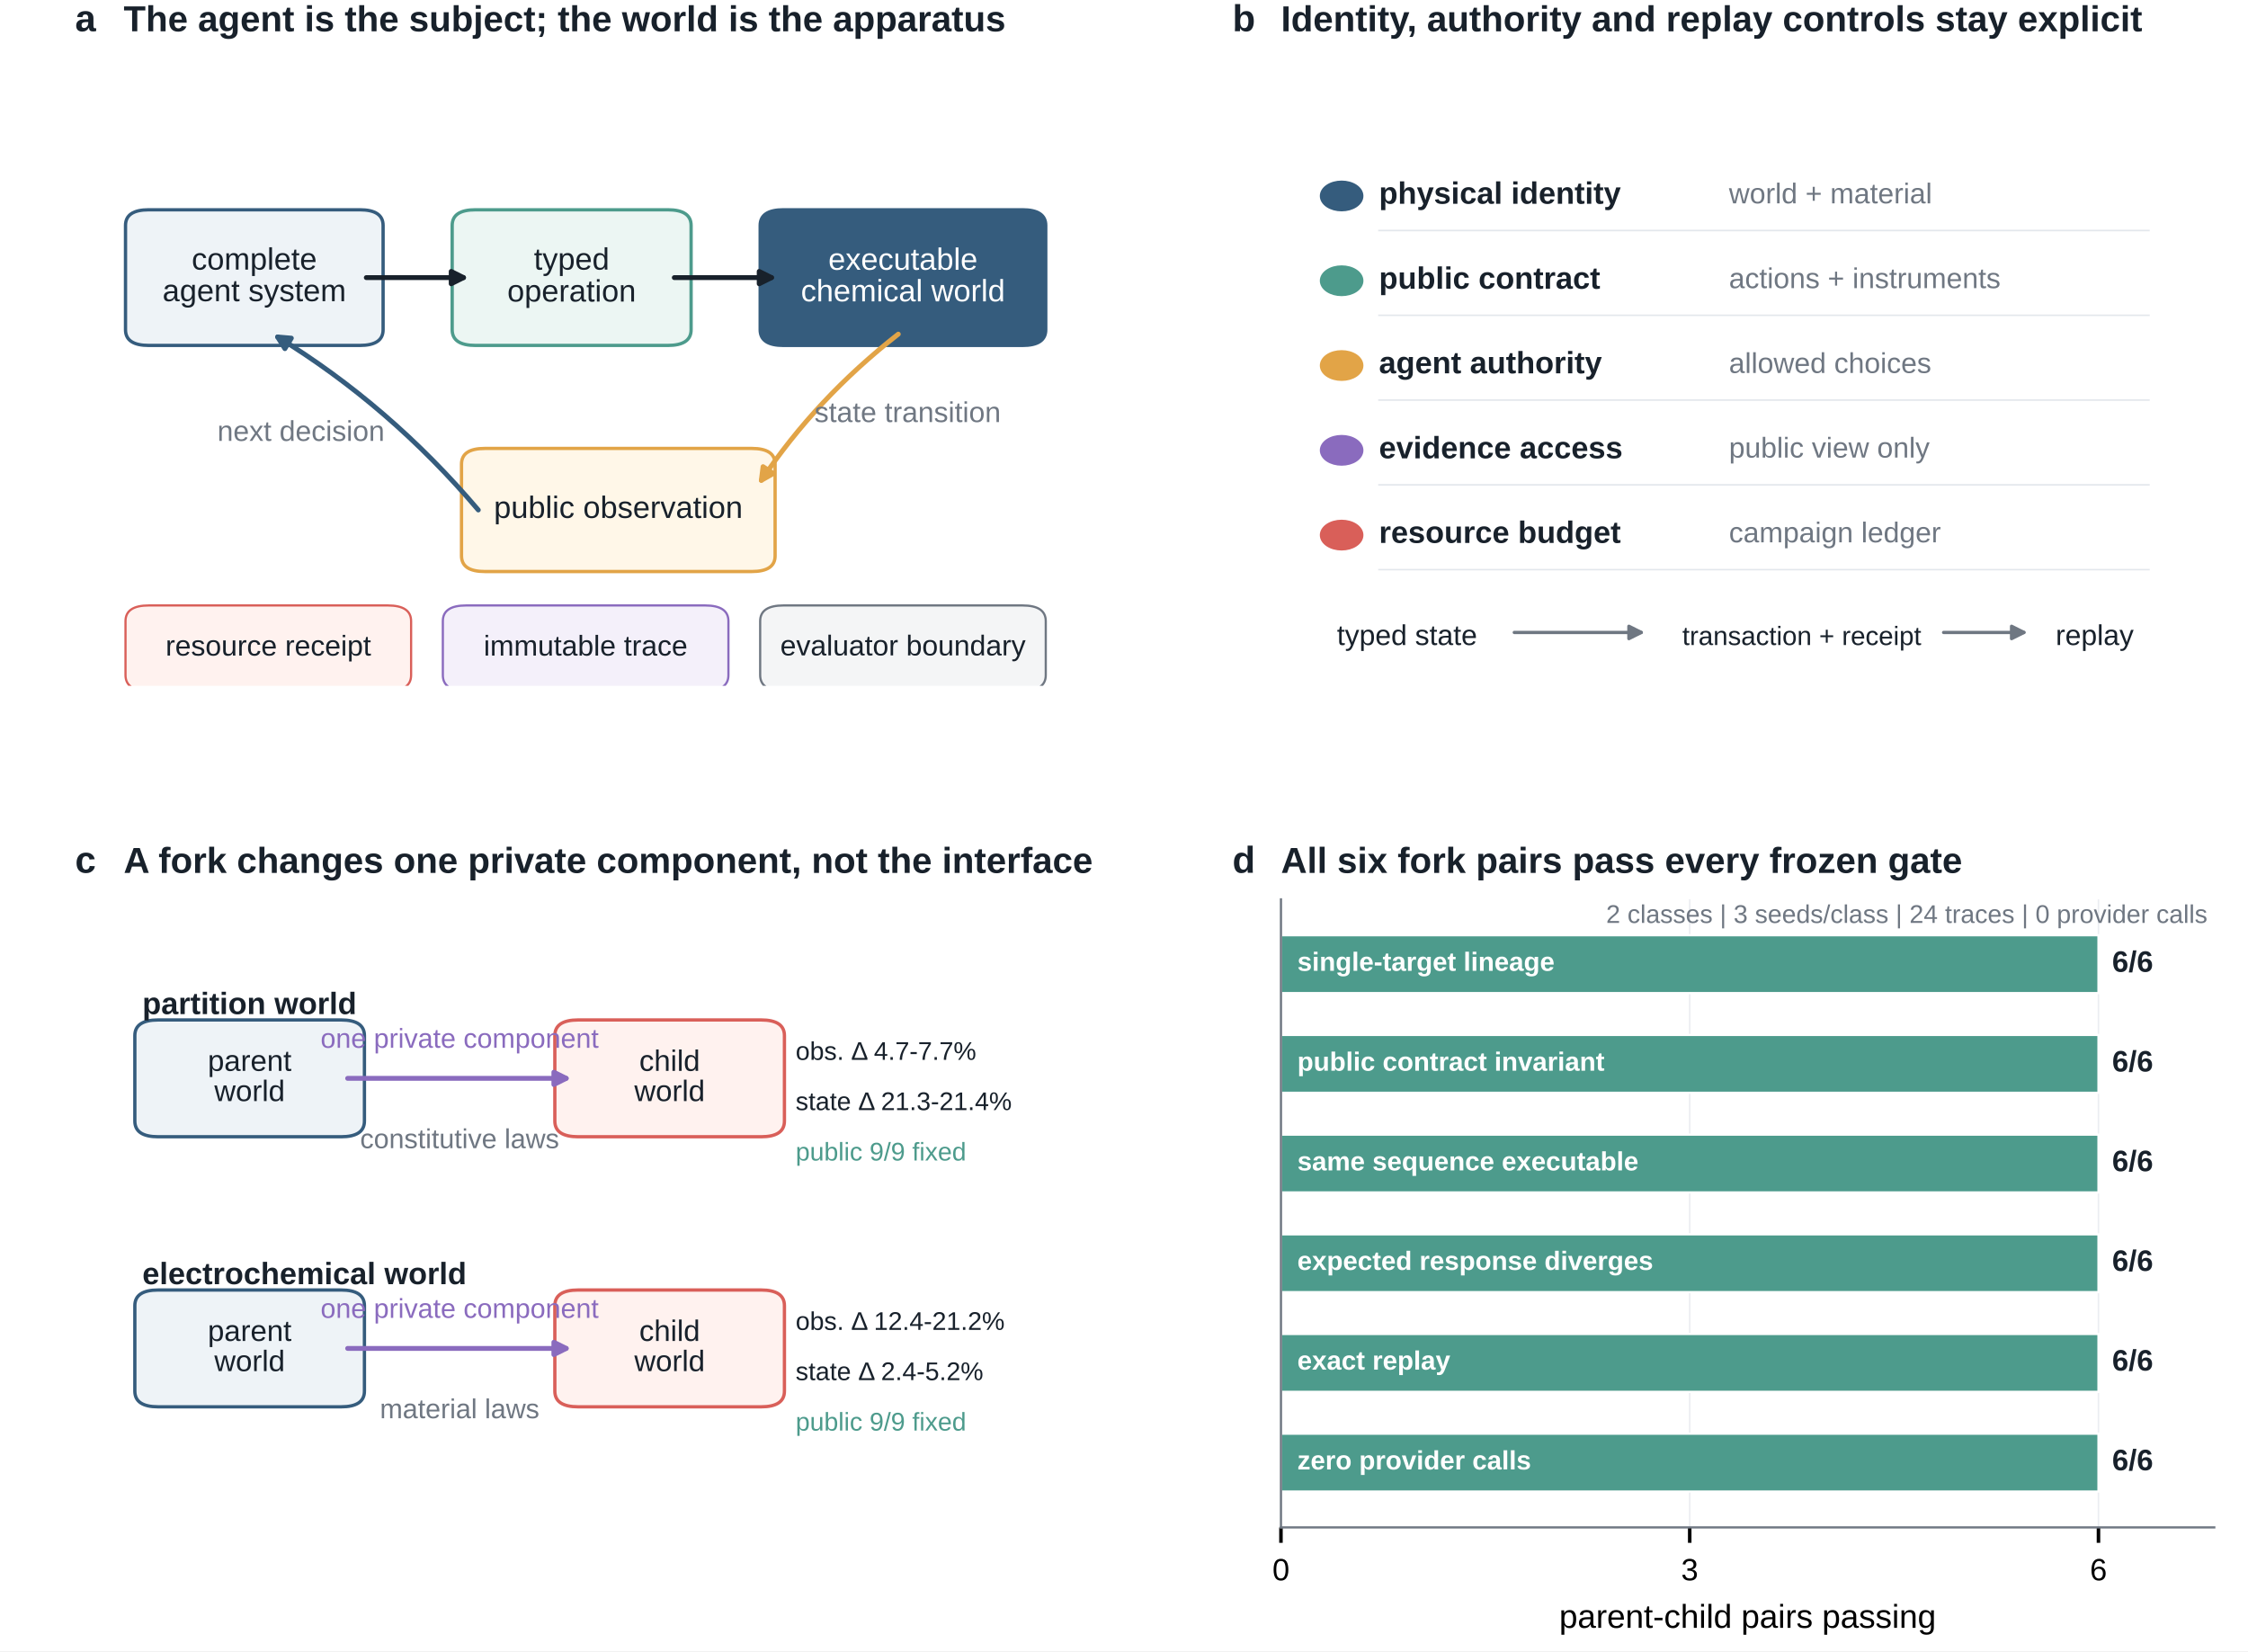
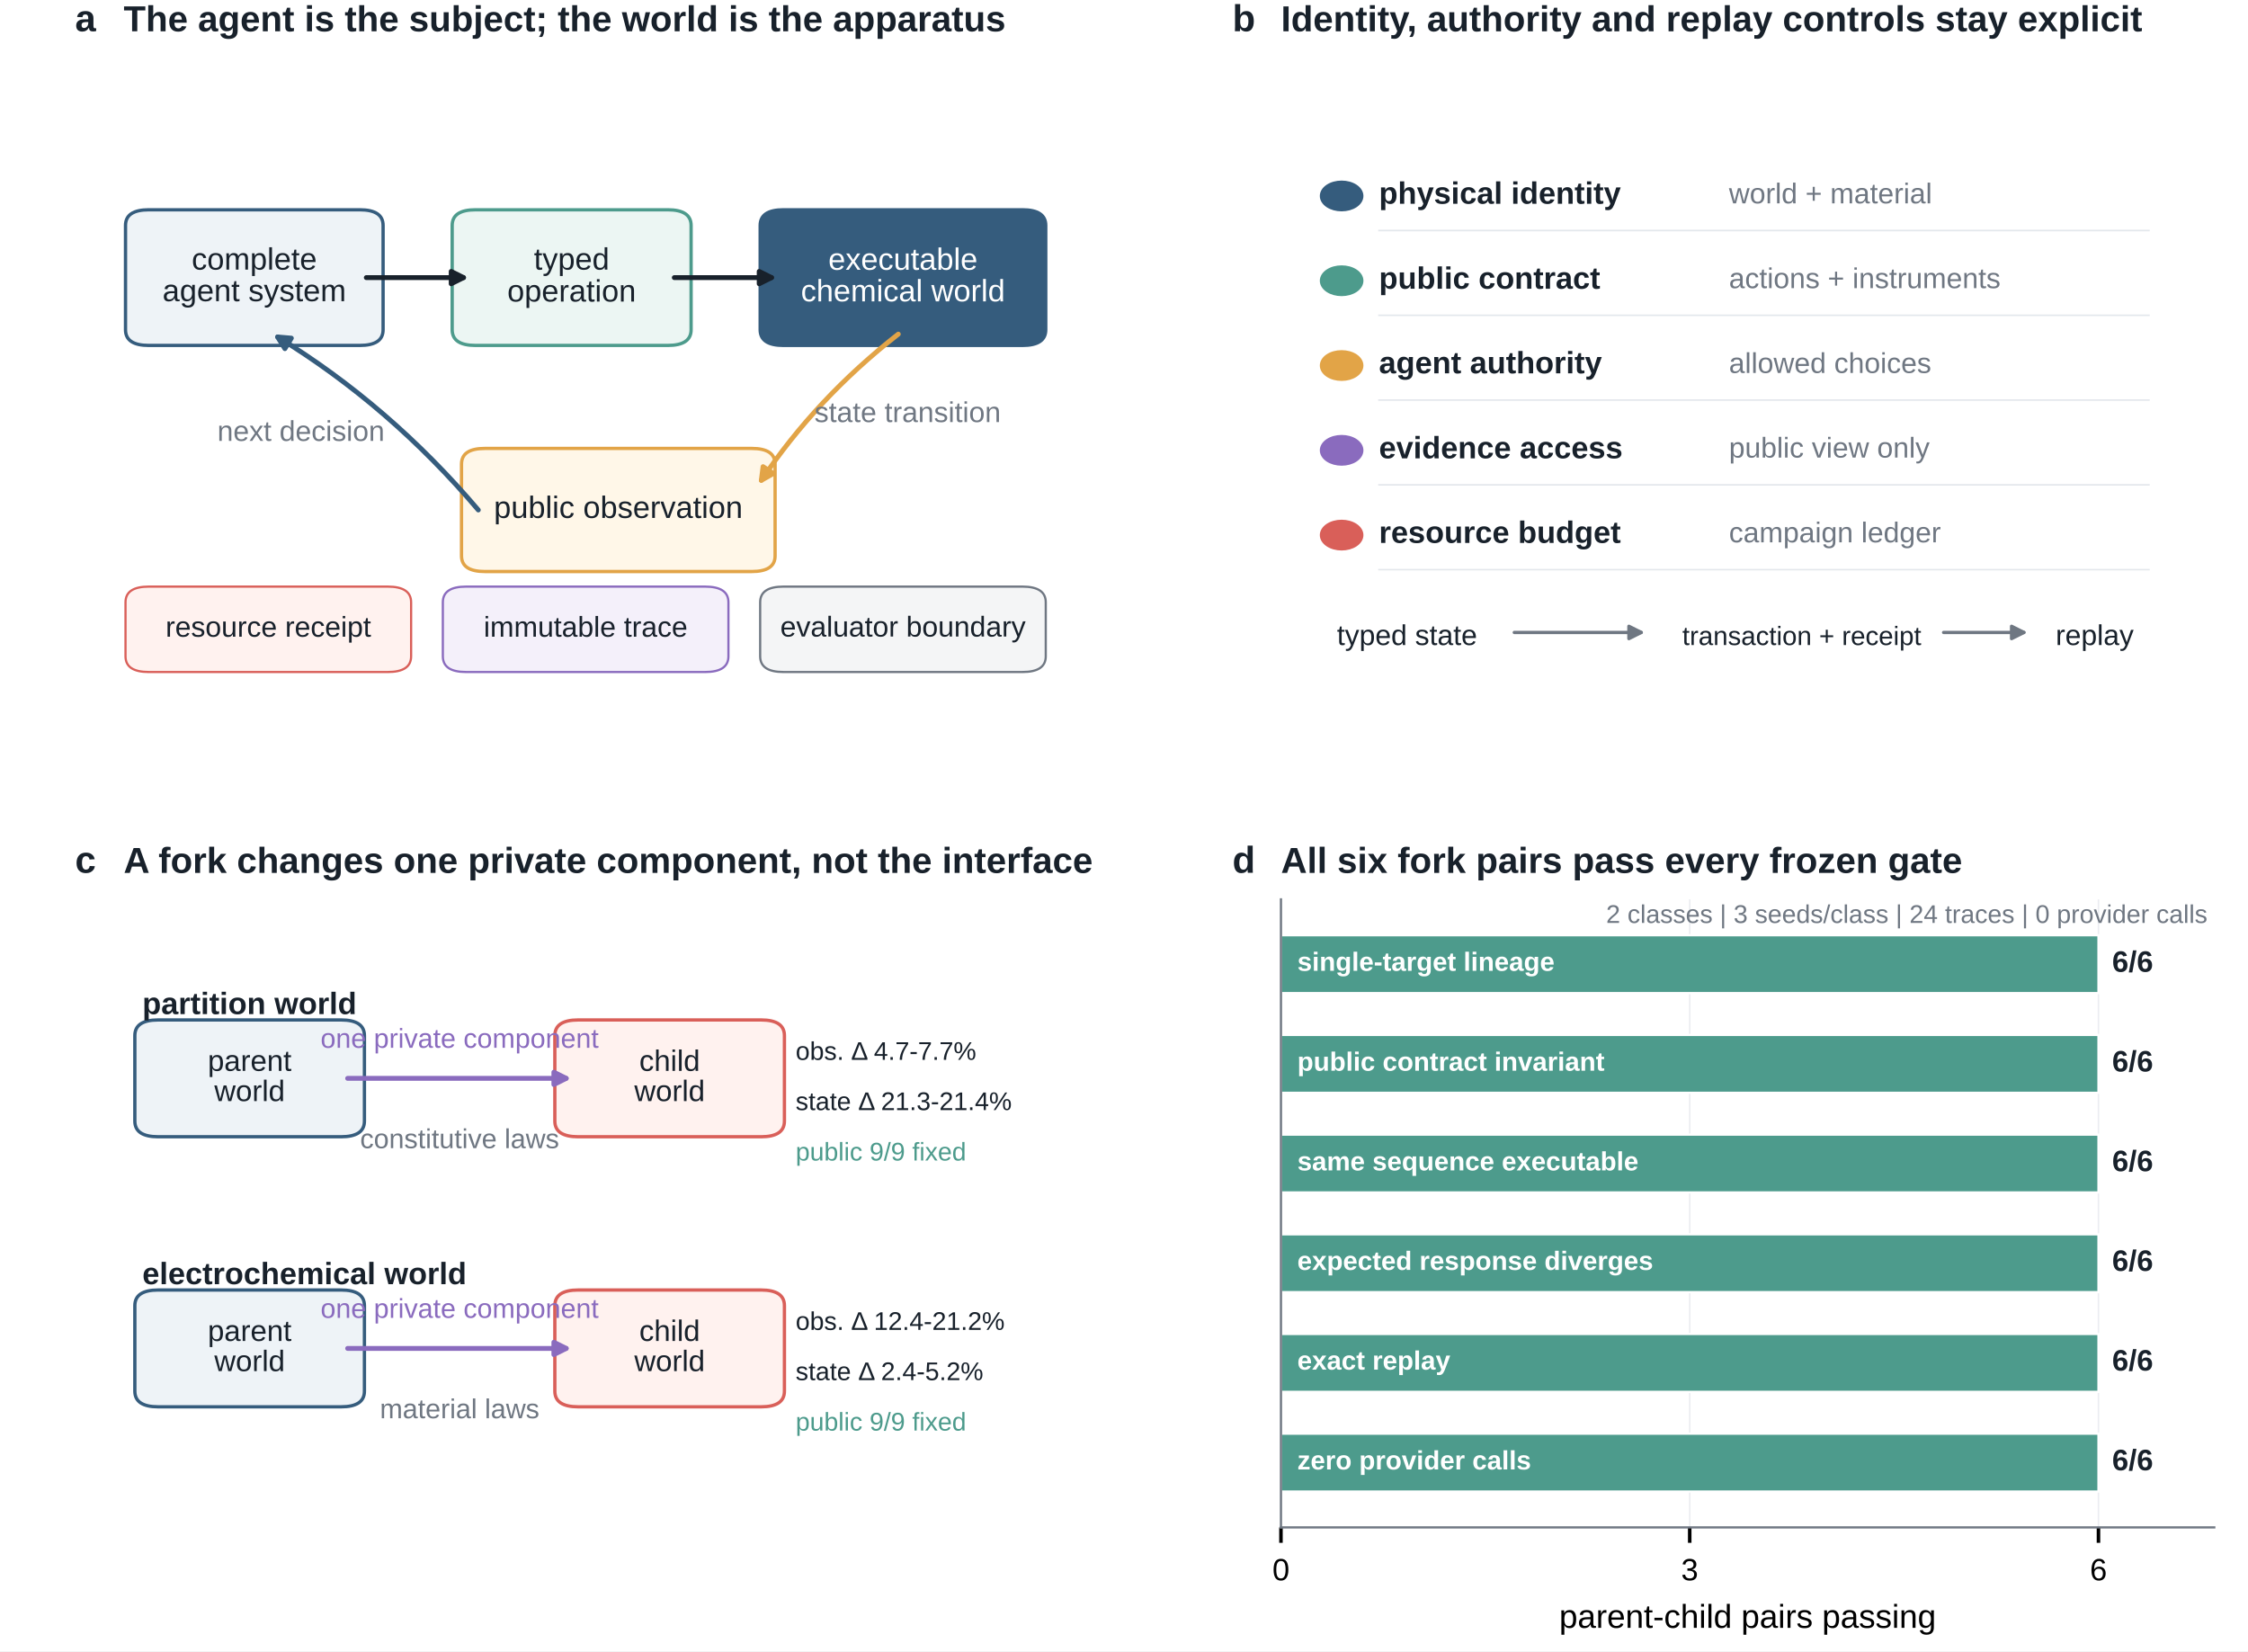
<svg xmlns="http://www.w3.org/2000/svg" xmlns:xlink="http://www.w3.org/1999/xlink" width="509.76pt" height="374.4pt" viewBox="0 0 509.76 374.4" version="1.1">
  <defs>
    <style type="text/css">*{stroke-linejoin: round; stroke-linecap: butt}</style>
  </defs>
  <g id="figure_1">
    <g id="patch_1">
      <path d="M 0 374.4 L 509.76 374.4 L 509.76 0 L 0 0 z " style="fill: #ffffff" />
    </g>
    <g id="axes_1">
      <g id="patch_2">
        <path d="M 33.751 78.323 L 81.582 78.323 Q 86.873 78.323 86.873 74.763 L 86.873 51.125 Q 86.873 47.565 81.582 47.565 L 33.751 47.565 Q 28.46 47.565 28.46 51.125 L 28.46 74.763 Q 28.46 78.323 33.751 78.323 z " clip-path="url(#p25cdcdec06)" style="fill: #eef3f7; stroke: #355c7d; stroke-width: 0.75; stroke-linejoin: miter" />
      </g>
      <g id="patch_3">
        <path d="M 107.826 78.323 L 151.424 78.323 Q 156.715 78.323 156.715 74.763 L 156.715 51.125 Q 156.715 47.565 151.424 47.565 L 107.826 47.565 Q 102.535 47.565 102.535 51.125 L 102.535 74.763 Q 102.535 78.323 107.826 78.323 z " clip-path="url(#p25cdcdec06)" style="fill: #ecf6f3; stroke: #4d9b8c; stroke-width: 0.75; stroke-linejoin: miter" />
      </g>
      <g id="patch_4">
        <path d="M 177.667 78.323 L 231.847 78.323 Q 237.139 78.323 237.139 74.763 L 237.139 51.125 Q 237.139 47.565 231.847 47.565 L 177.667 47.565 Q 172.376 47.565 172.376 51.125 L 172.376 74.763 Q 172.376 78.323 177.667 78.323 z " clip-path="url(#p25cdcdec06)" style="fill: #355c7d; stroke: #355c7d; stroke-width: 0.75; stroke-linejoin: miter" />
      </g>
      <g id="patch_5">
        <path d="M 109.942 129.587 L 170.471 129.587 Q 175.763 129.587 175.763 126.027 L 175.763 105.237 Q 175.763 101.677 170.471 101.677 L 109.942 101.677 Q 104.651 101.677 104.651 105.237 L 104.651 126.027 Q 104.651 129.587 109.942 129.587 z " clip-path="url(#p25cdcdec06)" style="fill: #fff7e8; stroke: #e2a447; stroke-width: 0.75; stroke-linejoin: miter" />
      </g>
      <g id="patch_6">
-         <path d="M 33.751 156.643 L 87.931 156.643 Q 93.222 156.643 93.222 153.083 L 93.222 140.837 Q 93.222 137.277 87.931 137.277 L 33.751 137.277 Q 28.46 137.277 28.46 140.837 L 28.46 153.083 Q 28.46 156.643 33.751 156.643 z " clip-path="url(#p25cdcdec06)" style="fill: #fff2ef; stroke: #d95f59; stroke-width: 0.5; stroke-linejoin: miter" />
+         <path d="M 33.751 152.371 L 87.931 152.371 Q 93.222 152.371 93.222 148.811 L 93.222 136.565 Q 93.222 133.005 87.931 133.005 L 33.751 133.005 Q 28.46 133.005 28.46 136.565 L 28.46 148.811 Q 28.46 152.371 33.751 152.371 z " clip-path="url(#p25cdcdec06)" style="fill: #fff2ef; stroke: #d95f59; stroke-width: 0.5; stroke-linejoin: miter" />
      </g>
      <g id="patch_7">
-         <path d="M 105.709 156.643 L 159.889 156.643 Q 165.18 156.643 165.18 153.083 L 165.18 140.837 Q 165.18 137.277 159.889 137.277 L 105.709 137.277 Q 100.418 137.277 100.418 140.837 L 100.418 153.083 Q 100.418 156.643 105.709 156.643 z " clip-path="url(#p25cdcdec06)" style="fill: #f4f0fa; stroke: #8a6bbe; stroke-width: 0.5; stroke-linejoin: miter" />
+         <path d="M 105.709 152.371 L 159.889 152.371 Q 165.18 152.371 165.18 148.811 L 165.18 136.565 Q 165.18 133.005 159.889 133.005 L 105.709 133.005 Q 100.418 133.005 100.418 136.565 L 100.418 148.811 Q 100.418 152.371 105.709 152.371 z " clip-path="url(#p25cdcdec06)" style="fill: #f4f0fa; stroke: #8a6bbe; stroke-width: 0.5; stroke-linejoin: miter" />
      </g>
      <g id="patch_8">
-         <path d="M 177.667 156.643 L 231.847 156.643 Q 237.139 156.643 237.139 153.083 L 237.139 140.837 Q 237.139 137.277 231.847 137.277 L 177.667 137.277 Q 172.376 137.277 172.376 140.837 L 172.376 153.083 Q 172.376 156.643 177.667 156.643 z " clip-path="url(#p25cdcdec06)" style="fill: #f4f5f6; stroke: #6f7782; stroke-width: 0.5; stroke-linejoin: miter" />
+         <path d="M 177.667 152.371 L 231.847 152.371 Q 237.139 152.371 237.139 148.811 L 237.139 136.565 Q 237.139 133.005 231.847 133.005 L 177.667 133.005 Q 172.376 133.005 172.376 136.565 L 172.376 148.811 Q 172.376 152.371 177.667 152.371 z " clip-path="url(#p25cdcdec06)" style="fill: #f4f5f6; stroke: #6f7782; stroke-width: 0.5; stroke-linejoin: miter" />
      </g>
      <g id="text_1">
        <text style="font-weight: 700; font-size: 8.5px; font-family: 'Arial', 'Liberation Sans', 'DejaVu Sans', sans-serif; text-anchor: start; fill: #18212b" x="17.031" y="7.084" transform="rotate(-0 17.03145 7.084141)">a</text>
      </g>
      <g id="text_2">
        <text style="font-size: 7px; font-family: 'Arial', 'Liberation Sans', 'DejaVu Sans', sans-serif; fill: #18212b" transform="translate(43.4659 61.13595)">complete</text>
        <text style="font-size: 7px; font-family: 'Arial', 'Liberation Sans', 'DejaVu Sans', sans-serif; fill: #18212b" transform="translate(36.85254 68.28924)">agent system</text>
      </g>
      <g id="text_3">
        <text style="font-size: 7px; font-family: 'Arial', 'Liberation Sans', 'DejaVu Sans', sans-serif; fill: #18212b" transform="translate(121.0634 61.13595)">typed</text>
        <text style="font-size: 7px; font-family: 'Arial', 'Liberation Sans', 'DejaVu Sans', sans-serif; fill: #18212b" transform="translate(115.0313 68.37127)">operation</text>
      </g>
      <g id="text_4">
        <text style="font-size: 7px; font-family: 'Arial', 'Liberation Sans', 'DejaVu Sans', sans-serif; fill: #ffffff" transform="translate(187.8294 61.17697)">executable</text>
        <text style="font-size: 7px; font-family: 'Arial', 'Liberation Sans', 'DejaVu Sans', sans-serif; fill: #ffffff" transform="translate(181.612 68.33025)">chemical world</text>
      </g>
      <g id="patch_9">
        <path d="M 83.064 62.944 Q 94.704 62.944 105.114 62.944 " style="fill: none; stroke: #18212b; stroke-width: 1.1; stroke-linecap: round" />
        <path d="M 102.314 61.544 L 105.114 62.944 L 102.314 64.344 z " style="fill: #18212b; stroke: #18212b; stroke-width: 1.1; stroke-linecap: round" />
      </g>
      <g id="patch_10">
        <path d="M 152.905 62.944 Q 164.546 62.944 174.956 62.944 " style="fill: none; stroke: #18212b; stroke-width: 1.1; stroke-linecap: round" />
        <path d="M 172.156 61.544 L 174.956 62.944 L 172.156 64.344 z " style="fill: #18212b; stroke: #18212b; stroke-width: 1.1; stroke-linecap: round" />
      </g>
      <g id="text_5">
        <text style="font-size: 7px; font-family: 'Arial', 'Liberation Sans', 'DejaVu Sans', sans-serif; text-anchor: middle; fill: #18212b" x="140.207" y="117.442" transform="rotate(-0 140.2068 117.4416)">public observation</text>
      </g>
      <g id="patch_11">
        <path d="M 203.699 75.76 Q 185.092 90.308 172.637 108.914 " style="fill: none; stroke: #e2a447; stroke-width: 1.1; stroke-linecap: round" />
        <path d="M 175.358 107.366 L 172.637 108.914 L 173.031 105.808 z " style="fill: #e2a447; stroke: #e2a447; stroke-width: 1.1; stroke-linecap: round" />
      </g>
      <g id="patch_12">
        <path d="M 108.461 115.632 Q 88.37 91.971 62.948 76.402 " style="fill: none; stroke: #355c7d; stroke-width: 1.1; stroke-linecap: round" />
        <path d="M 64.605 79.059 L 62.948 76.402 L 66.067 76.671 z " style="fill: #355c7d; stroke: #355c7d; stroke-width: 1.1; stroke-linecap: round" />
      </g>
      <g id="text_6">
        <text style="font-size: 6.5px; font-family: 'Arial', 'Liberation Sans', 'DejaVu Sans', sans-serif; text-anchor: middle; fill: #6f7782" x="205.816" y="95.696" transform="rotate(-0 205.8156 95.696)">state transition</text>
      </g>
      <g id="text_7">
        <text style="font-size: 6.5px; font-family: 'Arial', 'Liberation Sans', 'DejaVu Sans', sans-serif; text-anchor: middle; fill: #6f7782" x="68.249" y="99.968" transform="rotate(-0 68.24867 99.968)">next decision</text>
      </g>
      <g id="text_8">
-         <text style="font-size: 6.5px; font-family: 'Arial', 'Liberation Sans', 'DejaVu Sans', sans-serif; text-anchor: middle; fill: #18212b" x="60.841" y="148.64" transform="rotate(-0 60.84122 148.6404)">resource receipt</text>
+         <text style="font-size: 6.5px; font-family: 'Arial', 'Liberation Sans', 'DejaVu Sans', sans-serif; text-anchor: middle; fill: #18212b" x="60.841" y="144.368" transform="rotate(-0 60.84122 144.3684)">resource receipt</text>
      </g>
      <g id="text_9">
-         <text style="font-size: 6.5px; font-family: 'Arial', 'Liberation Sans', 'DejaVu Sans', sans-serif; text-anchor: middle; fill: #18212b" x="132.799" y="148.64" transform="rotate(-0 132.7993 148.6404)">immutable trace</text>
+         <text style="font-size: 6.5px; font-family: 'Arial', 'Liberation Sans', 'DejaVu Sans', sans-serif; text-anchor: middle; fill: #18212b" x="132.799" y="144.368" transform="rotate(-0 132.7993 144.3684)">immutable trace</text>
      </g>
      <g id="text_10">
-         <text style="font-size: 6.5px; font-family: 'Arial', 'Liberation Sans', 'DejaVu Sans', sans-serif; text-anchor: middle; fill: #18212b" x="204.757" y="148.602" transform="rotate(-0 204.7574 148.6023)">evaluator boundary</text>
+         <text style="font-size: 6.5px; font-family: 'Arial', 'Liberation Sans', 'DejaVu Sans', sans-serif; text-anchor: middle; fill: #18212b" x="204.757" y="144.33" transform="rotate(-0 204.7574 144.3303)">evaluator boundary</text>
      </g>
      <g id="text_11">
        <text style="font-weight: 600; font-size: 8.2px; font-family: 'Arial', 'Liberation Sans', 'DejaVu Sans', sans-serif; text-anchor: start; fill: #18212b" x="28.037" y="7.104" transform="rotate(-0 28.0368 7.104)">The agent is the subject; the world is the apparatus</text>
      </g>
    </g>
    <g id="axes_2">
      <g id="patch_13">
        <path d="M 304.229 47.422 C 305.408 47.422 306.538 47.107 307.372 46.547 C 308.205 45.986 308.673 45.225 308.673 44.432 C 308.673 43.639 308.205 42.878 307.372 42.317 C 306.538 41.757 305.408 41.442 304.229 41.442 C 303.05 41.442 301.92 41.757 301.086 42.317 C 300.253 42.878 299.784 43.639 299.784 44.432 C 299.784 45.225 300.253 45.986 301.086 46.547 C 301.92 47.107 303.05 47.422 304.229 47.422 z " clip-path="url(#p6978764d7a)" style="fill: #355c7d; stroke: #355c7d; stroke-linejoin: miter" />
      </g>
      <g id="patch_14">
        <path d="M 304.229 66.646 C 305.408 66.646 306.538 66.331 307.372 65.771 C 308.205 65.21 308.673 64.449 308.673 63.656 C 308.673 62.863 308.205 62.102 307.372 61.541 C 306.538 60.981 305.408 60.666 304.229 60.666 C 303.05 60.666 301.92 60.981 301.086 61.541 C 300.253 62.102 299.784 62.863 299.784 63.656 C 299.784 64.449 300.253 65.21 301.086 65.771 C 301.92 66.331 303.05 66.646 304.229 66.646 z " clip-path="url(#p6978764d7a)" style="fill: #4d9b8c; stroke: #4d9b8c; stroke-linejoin: miter" />
      </g>
      <g id="patch_15">
        <path d="M 304.229 85.87 C 305.408 85.87 306.538 85.555 307.372 84.995 C 308.205 84.434 308.673 83.673 308.673 82.88 C 308.673 82.087 308.205 81.326 307.372 80.765 C 306.538 80.205 305.408 79.89 304.229 79.89 C 303.05 79.89 301.92 80.205 301.086 80.765 C 300.253 81.326 299.784 82.087 299.784 82.88 C 299.784 83.673 300.253 84.434 301.086 84.995 C 301.92 85.555 303.05 85.87 304.229 85.87 z " clip-path="url(#p6978764d7a)" style="fill: #e2a447; stroke: #e2a447; stroke-linejoin: miter" />
      </g>
      <g id="patch_16">
        <path d="M 304.229 105.094 C 305.408 105.094 306.538 104.779 307.372 104.219 C 308.205 103.658 308.673 102.897 308.673 102.104 C 308.673 101.311 308.205 100.55 307.372 99.989 C 306.538 99.429 305.408 99.114 304.229 99.114 C 303.05 99.114 301.92 99.429 301.086 99.989 C 300.253 100.55 299.784 101.311 299.784 102.104 C 299.784 102.897 300.253 103.658 301.086 104.219 C 301.92 104.779 303.05 105.094 304.229 105.094 z " clip-path="url(#p6978764d7a)" style="fill: #8a6bbe; stroke: #8a6bbe; stroke-linejoin: miter" />
      </g>
      <g id="patch_17">
        <path d="M 304.229 124.318 C 305.408 124.318 306.538 124.003 307.372 123.443 C 308.205 122.882 308.673 122.121 308.673 121.328 C 308.673 120.535 308.205 119.774 307.372 119.213 C 306.538 118.653 305.408 118.338 304.229 118.338 C 303.05 118.338 301.92 118.653 301.086 119.213 C 300.253 119.774 299.784 120.535 299.784 121.328 C 299.784 122.121 300.253 122.882 301.086 123.443 C 301.92 124.003 303.05 124.318 304.229 124.318 z " clip-path="url(#p6978764d7a)" style="fill: #d95f59; stroke: #d95f59; stroke-linejoin: miter" />
      </g>
      <g id="line2d_1">
        <path d="M 312.695 52.264 L 487.299 52.264 " clip-path="url(#p6978764d7a)" style="fill: none; stroke: #e3e7ec; stroke-width: 0.35; stroke-linecap: square" />
      </g>
      <g id="line2d_2">
        <path d="M 312.695 71.488 L 487.299 71.488 " clip-path="url(#p6978764d7a)" style="fill: none; stroke: #e3e7ec; stroke-width: 0.35; stroke-linecap: square" />
      </g>
      <g id="line2d_3">
        <path d="M 312.695 90.712 L 487.299 90.712 " clip-path="url(#p6978764d7a)" style="fill: none; stroke: #e3e7ec; stroke-width: 0.35; stroke-linecap: square" />
      </g>
      <g id="line2d_4">
        <path d="M 312.695 109.936 L 487.299 109.936 " clip-path="url(#p6978764d7a)" style="fill: none; stroke: #e3e7ec; stroke-width: 0.35; stroke-linecap: square" />
      </g>
      <g id="line2d_5">
        <path d="M 312.695 129.16 L 487.299 129.16 " clip-path="url(#p6978764d7a)" style="fill: none; stroke: #e3e7ec; stroke-width: 0.35; stroke-linecap: square" />
      </g>
      <g id="text_12">
        <text style="font-weight: 700; font-size: 8.5px; font-family: 'Arial', 'Liberation Sans', 'DejaVu Sans', sans-serif; text-anchor: start; fill: #18212b" x="279.467" y="7.084" transform="rotate(-0 279.4668 7.084141)">b</text>
      </g>
      <g id="text_13">
        <text style="font-weight: 600; font-size: 7px; font-family: 'Arial', 'Liberation Sans', 'DejaVu Sans', sans-serif; text-anchor: start; fill: #18212b" x="312.695" y="46.201" transform="rotate(-0 312.6945 46.20059)">physical identity</text>
      </g>
      <g id="text_14">
        <text style="font-size: 6.5px; font-family: 'Arial', 'Liberation Sans', 'DejaVu Sans', sans-serif; text-anchor: start; fill: #6f7782" x="392.06" y="46.112" transform="rotate(-0 392.0601 46.11235)">world + material</text>
      </g>
      <g id="text_15">
        <text style="font-weight: 600; font-size: 7px; font-family: 'Arial', 'Liberation Sans', 'DejaVu Sans', sans-serif; text-anchor: start; fill: #18212b" x="312.695" y="65.471" transform="rotate(-0 312.6945 65.47053)">public contract</text>
      </g>
      <g id="text_16">
        <text style="font-size: 6.5px; font-family: 'Arial', 'Liberation Sans', 'DejaVu Sans', sans-serif; text-anchor: start; fill: #6f7782" x="392.06" y="65.336" transform="rotate(-0 392.0601 65.33635)">actions + instruments</text>
      </g>
      <g id="text_17">
        <text style="font-weight: 600; font-size: 7px; font-family: 'Arial', 'Liberation Sans', 'DejaVu Sans', sans-serif; text-anchor: start; fill: #18212b" x="312.695" y="84.649" transform="rotate(-0 312.6945 84.64859)">agent authority</text>
      </g>
      <g id="text_18">
        <text style="font-size: 6.5px; font-family: 'Arial', 'Liberation Sans', 'DejaVu Sans', sans-serif; text-anchor: start; fill: #6f7782" x="392.06" y="84.56" transform="rotate(-0 392.0601 84.56035)">allowed choices</text>
      </g>
      <g id="text_19">
        <text style="font-weight: 600; font-size: 7px; font-family: 'Arial', 'Liberation Sans', 'DejaVu Sans', sans-serif; text-anchor: start; fill: #18212b" x="312.695" y="103.919" transform="rotate(-0 312.6945 103.9185)">evidence access</text>
      </g>
      <g id="text_20">
        <text style="font-size: 6.5px; font-family: 'Arial', 'Liberation Sans', 'DejaVu Sans', sans-serif; text-anchor: start; fill: #6f7782" x="392.06" y="103.746" transform="rotate(-0 392.0601 103.7463)">public view only</text>
      </g>
      <g id="text_21">
        <text style="font-weight: 600; font-size: 7px; font-family: 'Arial', 'Liberation Sans', 'DejaVu Sans', sans-serif; text-anchor: start; fill: #18212b" x="312.695" y="123.097" transform="rotate(-0 312.6945 123.0966)">resource budget</text>
      </g>
      <g id="text_22">
        <text style="font-size: 6.5px; font-family: 'Arial', 'Liberation Sans', 'DejaVu Sans', sans-serif; text-anchor: start; fill: #6f7782" x="392.06" y="122.97" transform="rotate(-0 392.0601 122.9703)">campaign ledger</text>
      </g>
      <g id="text_23">
        <text style="font-size: 6.5px; font-family: 'Arial', 'Liberation Sans', 'DejaVu Sans', sans-serif; text-anchor: start; fill: #18212b" x="303.171" y="146.248" transform="rotate(-0 303.1707 146.248)">typed state</text>
      </g>
      <g id="patch_18">
        <path d="M 343.383 143.4 Q 358.197 143.4 372.174 143.4 " style="fill: none; stroke: #6f7782; stroke-width: 0.75; stroke-linecap: round" />
        <path d="M 369.374 142 L 372.174 143.4 L 369.374 144.8 z " style="fill: #6f7782; stroke: #6f7782; stroke-width: 0.75; stroke-linecap: round" />
      </g>
      <g id="text_24">
        <text style="font-size: 6px; font-family: 'Arial', 'Liberation Sans', 'DejaVu Sans', sans-serif; text-anchor: start; fill: #18212b" x="381.478" y="146.248" transform="rotate(-0 381.478 146.248)">transaction + receipt</text>
      </g>
      <g id="patch_19">
        <path d="M 440.738 143.4 Q 450.261 143.4 458.947 143.4 " style="fill: none; stroke: #6f7782; stroke-width: 0.75; stroke-linecap: round" />
        <path d="M 456.147 142 L 458.947 143.4 L 456.147 144.8 z " style="fill: #6f7782; stroke: #6f7782; stroke-width: 0.75; stroke-linecap: round" />
      </g>
      <g id="text_25">
        <text style="font-size: 6.5px; font-family: 'Arial', 'Liberation Sans', 'DejaVu Sans', sans-serif; text-anchor: start; fill: #18212b" x="466.135" y="146.248" transform="rotate(-0 466.1346 146.248)">replay</text>
      </g>
      <g id="text_26">
        <text style="font-weight: 600; font-size: 8.2px; font-family: 'Arial', 'Liberation Sans', 'DejaVu Sans', sans-serif; text-anchor: start; fill: #18212b" x="290.472" y="7.104" transform="rotate(-0 290.4722 7.104)">Identity, authority and replay controls stay explicit</text>
      </g>
    </g>
    <g id="axes_3">
      <g id="patch_20">
        <path d="M 35.868 257.747 L 77.349 257.747 Q 82.64 257.747 82.64 254.187 L 82.64 234.821 Q 82.64 231.261 77.349 231.261 L 35.868 231.261 Q 30.576 231.261 30.576 234.821 L 30.576 254.187 Q 30.576 257.747 35.868 257.747 z " clip-path="url(#p61768158cf)" style="fill: #eef3f7; stroke: #355c7d; stroke-width: 0.75; stroke-linejoin: miter" />
      </g>
      <g id="patch_21">
        <path d="M 131.106 257.747 L 172.588 257.747 Q 177.879 257.747 177.879 254.187 L 177.879 234.821 Q 177.879 231.261 172.588 231.261 L 131.106 231.261 Q 125.815 231.261 125.815 234.821 L 125.815 254.187 Q 125.815 257.747 131.106 257.747 z " clip-path="url(#p61768158cf)" style="fill: #fff2ef; stroke: #d95f59; stroke-width: 0.75; stroke-linejoin: miter" />
      </g>
      <g id="patch_22">
        <path d="M 35.868 318.979 L 77.349 318.979 Q 82.64 318.979 82.64 315.419 L 82.64 296.053 Q 82.64 292.493 77.349 292.493 L 35.868 292.493 Q 30.576 292.493 30.576 296.053 L 30.576 315.419 Q 30.576 318.979 35.868 318.979 z " clip-path="url(#p61768158cf)" style="fill: #eef3f7; stroke: #355c7d; stroke-width: 0.75; stroke-linejoin: miter" />
      </g>
      <g id="patch_23">
        <path d="M 131.106 318.979 L 172.588 318.979 Q 177.879 318.979 177.879 315.419 L 177.879 296.053 Q 177.879 292.493 172.588 292.493 L 131.106 292.493 Q 125.815 292.493 125.815 296.053 L 125.815 315.419 Q 125.815 318.979 131.106 318.979 z " clip-path="url(#p61768158cf)" style="fill: #fff2ef; stroke: #d95f59; stroke-width: 0.75; stroke-linejoin: miter" />
      </g>
      <g id="text_27">
        <text style="font-weight: 700; font-size: 8.5px; font-family: 'Arial', 'Liberation Sans', 'DejaVu Sans', sans-serif; text-anchor: start; fill: #18212b" x="17.031" y="197.9" transform="rotate(-0 17.03145 197.9001)">c</text>
      </g>
      <g id="text_28">
        <text style="font-weight: 600; font-size: 7px; font-family: 'Arial', 'Liberation Sans', 'DejaVu Sans', sans-serif; text-anchor: start; fill: #18212b" x="32.27" y="229.943" transform="rotate(-0 32.26963 229.9425)">partition world</text>
      </g>
      <g id="text_29">
        <text style="font-size: 6.7px; font-family: 'Arial', 'Liberation Sans', 'DejaVu Sans', sans-serif; fill: #18212b" transform="translate(47.11062 242.8127)">parent</text>
        <text style="font-size: 6.7px; font-family: 'Arial', 'Liberation Sans', 'DejaVu Sans', sans-serif; fill: #18212b" transform="translate(48.60346 249.6594)">world</text>
      </g>
      <g id="text_30">
        <text style="font-size: 6.7px; font-family: 'Arial', 'Liberation Sans', 'DejaVu Sans', sans-serif; fill: #18212b" transform="translate(144.9576 242.8127)">child</text>
        <text style="font-size: 6.7px; font-family: 'Arial', 'Liberation Sans', 'DejaVu Sans', sans-serif; fill: #18212b" transform="translate(143.8421 249.6594)">world</text>
      </g>
      <g id="patch_24">
        <path d="M 78.831 244.504 Q 104.228 244.504 128.395 244.504 " style="fill: none; stroke: #8a6bbe; stroke-width: 1.1; stroke-linecap: round" />
        <path d="M 125.595 243.104 L 128.395 244.504 L 125.595 245.904 z " style="fill: #8a6bbe; stroke: #8a6bbe; stroke-width: 1.1; stroke-linecap: round" />
      </g>
      <g id="text_31">
        <text style="font-size: 6.2px; font-family: 'Arial', 'Liberation Sans', 'DejaVu Sans', sans-serif; text-anchor: middle; fill: #8a6bbe" x="104.228" y="237.576" transform="rotate(-0 104.2277 237.5757)">one private component</text>
      </g>
      <g id="text_32">
        <text style="font-size: 6.2px; font-family: 'Arial', 'Liberation Sans', 'DejaVu Sans', sans-serif; text-anchor: middle; fill: #6f7782" x="104.228" y="260.334" transform="rotate(-0 104.2277 260.3338)">constitutive laws</text>
      </g>
      <g id="text_33">
        <g clip-path="url(#p61768158cf)">
          <text style="font-size: 5.8px; font-family: 'Arial', 'Liberation Sans', 'DejaVu Sans', sans-serif; text-anchor: start; fill: #18212b" x="180.419" y="240.307" transform="rotate(-0 180.4186 240.3074)">obs. Δ  4.7-7.7%</text>
        </g>
      </g>
      <g id="text_34">
        <g clip-path="url(#p61768158cf)">
          <text style="font-size: 5.8px; font-family: 'Arial', 'Liberation Sans', 'DejaVu Sans', sans-serif; text-anchor: start; fill: #18212b" x="180.419" y="251.699" transform="rotate(-0 180.4186 251.6994)">state Δ  21.3-21.4%</text>
        </g>
      </g>
      <g id="text_35">
        <g clip-path="url(#p61768158cf)">
          <text style="font-size: 5.8px; font-family: 'Arial', 'Liberation Sans', 'DejaVu Sans', sans-serif; text-anchor: start; fill: #4d9b8c" x="180.419" y="263.127" transform="rotate(-0 180.4186 263.1267)">public  9/9 fixed</text>
        </g>
      </g>
      <g id="text_36">
        <text style="font-weight: 600; font-size: 7px; font-family: 'Arial', 'Liberation Sans', 'DejaVu Sans', sans-serif; text-anchor: start; fill: #18212b" x="32.27" y="291.175" transform="rotate(-0 32.26963 291.1745)">electrochemical world</text>
      </g>
      <g id="text_37">
        <text style="font-size: 6.7px; font-family: 'Arial', 'Liberation Sans', 'DejaVu Sans', sans-serif; fill: #18212b" transform="translate(47.11062 304.0447)">parent</text>
        <text style="font-size: 6.7px; font-family: 'Arial', 'Liberation Sans', 'DejaVu Sans', sans-serif; fill: #18212b" transform="translate(48.60346 310.8914)">world</text>
      </g>
      <g id="text_38">
        <text style="font-size: 6.7px; font-family: 'Arial', 'Liberation Sans', 'DejaVu Sans', sans-serif; fill: #18212b" transform="translate(144.9576 304.0447)">child</text>
        <text style="font-size: 6.7px; font-family: 'Arial', 'Liberation Sans', 'DejaVu Sans', sans-serif; fill: #18212b" transform="translate(143.8421 310.8914)">world</text>
      </g>
      <g id="patch_25">
        <path d="M 78.831 305.736 Q 104.228 305.736 128.395 305.736 " style="fill: none; stroke: #8a6bbe; stroke-width: 1.1; stroke-linecap: round" />
        <path d="M 125.595 304.336 L 128.395 305.736 L 125.595 307.136 z " style="fill: #8a6bbe; stroke: #8a6bbe; stroke-width: 1.1; stroke-linecap: round" />
      </g>
      <g id="text_39">
        <text style="font-size: 6.2px; font-family: 'Arial', 'Liberation Sans', 'DejaVu Sans', sans-serif; text-anchor: middle; fill: #8a6bbe" x="104.228" y="298.808" transform="rotate(-0 104.2277 298.8077)">one private component</text>
      </g>
      <g id="text_40">
        <text style="font-size: 6.2px; font-family: 'Arial', 'Liberation Sans', 'DejaVu Sans', sans-serif; text-anchor: middle; fill: #6f7782" x="104.228" y="321.566" transform="rotate(-0 104.2277 321.5658)">material laws</text>
      </g>
      <g id="text_41">
        <g clip-path="url(#p61768158cf)">
          <text style="font-size: 5.8px; font-family: 'Arial', 'Liberation Sans', 'DejaVu Sans', sans-serif; text-anchor: start; fill: #18212b" x="180.419" y="301.539" transform="rotate(-0 180.4186 301.5394)">obs. Δ  12.4-21.2%</text>
        </g>
      </g>
      <g id="text_42">
        <g clip-path="url(#p61768158cf)">
          <text style="font-size: 5.8px; font-family: 'Arial', 'Liberation Sans', 'DejaVu Sans', sans-serif; text-anchor: start; fill: #18212b" x="180.419" y="312.931" transform="rotate(-0 180.4186 312.9314)">state Δ  2.4-5.2%</text>
        </g>
      </g>
      <g id="text_43">
        <g clip-path="url(#p61768158cf)">
          <text style="font-size: 5.8px; font-family: 'Arial', 'Liberation Sans', 'DejaVu Sans', sans-serif; text-anchor: start; fill: #4d9b8c" x="180.419" y="324.359" transform="rotate(-0 180.4186 324.3587)">public  9/9 fixed</text>
        </g>
      </g>
      <g id="text_44">
        <text style="font-weight: 600; font-size: 8.2px; font-family: 'Arial', 'Liberation Sans', 'DejaVu Sans', sans-serif; text-anchor: start; fill: #18212b" x="28.037" y="197.92" transform="rotate(-0 28.0368 197.92)">A fork changes one private component, not the interface</text>
      </g>
    </g>
    <g id="axes_4">
      <g id="patch_26">
        <path d="M 290.472 346.32 L 502.114 346.32 L 502.114 203.92 L 290.472 203.92 z " style="fill: #ffffff" />
      </g>
      <g id="matplotlib.axis_1">
        <g id="xtick_1">
          <g id="line2d_6">
            <path d="M 290.472 346.32 L 290.472 203.92 " clip-path="url(#p0b6c638b15)" style="fill: none; stroke: #e3e7ec; stroke-opacity: 0.72; stroke-width: 0.35; stroke-linecap: square" />
          </g>
          <g id="line2d_7">
            <defs>
              <path id="m7a140fc450" d="M 0 0 L 0 3.5 " style="stroke: #000000; stroke-width: 0.8" />
            </defs>
            <g>
              <use xlink:href="#m7a140fc450" x="290.472" y="346.32" style="stroke: #000000; stroke-width: 0.8" />
            </g>
          </g>
          <g id="text_45">
            <text style="font-size: 7px; font-family: 'Arial', 'Liberation Sans', 'DejaVu Sans', sans-serif; text-anchor: middle" x="290.472" y="358.33" transform="rotate(-0 290.4722 358.3305)">0</text>
          </g>
        </g>
        <g id="xtick_2">
          <g id="line2d_8">
            <path d="M 383.162 346.32 L 383.162 203.92 " clip-path="url(#p0b6c638b15)" style="fill: none; stroke: #e3e7ec; stroke-opacity: 0.72; stroke-width: 0.35; stroke-linecap: square" />
          </g>
          <g id="line2d_9">
            <g>
              <use xlink:href="#m7a140fc450" x="383.162" y="346.32" style="stroke: #000000; stroke-width: 0.8" />
            </g>
          </g>
          <g id="text_46">
            <text style="font-size: 7px; font-family: 'Arial', 'Liberation Sans', 'DejaVu Sans', sans-serif; text-anchor: middle" x="383.162" y="358.33" transform="rotate(-0 383.1618 358.3305)">3</text>
          </g>
        </g>
        <g id="xtick_3">
          <g id="line2d_10">
            <path d="M 475.852 346.32 L 475.852 203.92 " clip-path="url(#p0b6c638b15)" style="fill: none; stroke: #e3e7ec; stroke-opacity: 0.72; stroke-width: 0.35; stroke-linecap: square" />
          </g>
          <g id="line2d_11">
            <g>
              <use xlink:href="#m7a140fc450" x="475.852" y="346.32" style="stroke: #000000; stroke-width: 0.8" />
            </g>
          </g>
          <g id="text_47">
            <text style="font-size: 7px; font-family: 'Arial', 'Liberation Sans', 'DejaVu Sans', sans-serif; text-anchor: middle" x="475.852" y="358.33" transform="rotate(-0 475.8515 358.3305)">6</text>
          </g>
        </g>
        <g id="text_48">
          <text style="font-size: 7.5px; font-family: 'Arial', 'Liberation Sans', 'DejaVu Sans', sans-serif; text-anchor: middle" x="396.293" y="369.09" transform="rotate(-0 396.2929 369.0901)">parent-child pairs passing</text>
        </g>
      </g>
      <g id="matplotlib.axis_2" />
      <g id="patch_27">
        <path d="M 290.472 212.057 L 475.852 212.057 L 475.852 225.167 L 290.472 225.167 z " clip-path="url(#p0b6c638b15)" style="fill: #4d9b8c; stroke: #ffffff; stroke-width: 0.5; stroke-linejoin: miter" />
      </g>
      <g id="patch_28">
        <path d="M 290.472 234.66 L 475.852 234.66 L 475.852 247.77 L 290.472 247.77 z " clip-path="url(#p0b6c638b15)" style="fill: #4d9b8c; stroke: #ffffff; stroke-width: 0.5; stroke-linejoin: miter" />
      </g>
      <g id="patch_29">
        <path d="M 290.472 257.263 L 475.852 257.263 L 475.852 270.373 L 290.472 270.373 z " clip-path="url(#p0b6c638b15)" style="fill: #4d9b8c; stroke: #ffffff; stroke-width: 0.5; stroke-linejoin: miter" />
      </g>
      <g id="patch_30">
        <path d="M 290.472 279.867 L 475.852 279.867 L 475.852 292.977 L 290.472 292.977 z " clip-path="url(#p0b6c638b15)" style="fill: #4d9b8c; stroke: #ffffff; stroke-width: 0.5; stroke-linejoin: miter" />
      </g>
      <g id="patch_31">
        <path d="M 290.472 302.47 L 475.852 302.47 L 475.852 315.58 L 290.472 315.58 z " clip-path="url(#p0b6c638b15)" style="fill: #4d9b8c; stroke: #ffffff; stroke-width: 0.5; stroke-linejoin: miter" />
      </g>
      <g id="patch_32">
        <path d="M 290.472 325.073 L 475.852 325.073 L 475.852 338.183 L 290.472 338.183 z " clip-path="url(#p0b6c638b15)" style="fill: #4d9b8c; stroke: #ffffff; stroke-width: 0.5; stroke-linejoin: miter" />
      </g>
      <g id="patch_33">
        <path d="M 290.472 346.32 L 290.472 203.92 " style="fill: none; stroke: #6f7782; stroke-width: 0.5; stroke-linejoin: miter; stroke-linecap: square" />
      </g>
      <g id="patch_34">
        <path d="M 290.472 346.32 L 502.114 346.32 " style="fill: none; stroke: #6f7782; stroke-width: 0.5; stroke-linejoin: miter; stroke-linecap: square" />
      </g>
      <g id="text_49">
        <text style="font-weight: 700; font-size: 8.5px; font-family: 'Arial', 'Liberation Sans', 'DejaVu Sans', sans-serif; text-anchor: start; fill: #18212b" x="279.467" y="197.9" transform="rotate(-0 279.4668 197.9001)">d</text>
      </g>
      <g id="text_50">
        <text style="font-weight: 600; font-size: 6px; font-family: 'Arial', 'Liberation Sans', 'DejaVu Sans', sans-serif; text-anchor: start; fill: #ffffff" x="294.18" y="220.128" transform="rotate(-0 294.1798 220.128)">single-target lineage</text>
      </g>
      <g id="text_51">
        <text style="font-weight: 600; font-size: 6.7px; font-family: 'Arial', 'Liberation Sans', 'DejaVu Sans', sans-serif; text-anchor: start; fill: #18212b" x="478.941" y="220.349" transform="rotate(-0 478.9412 220.3488)">6/6</text>
      </g>
      <g id="text_52">
        <text style="font-weight: 600; font-size: 6px; font-family: 'Arial', 'Liberation Sans', 'DejaVu Sans', sans-serif; text-anchor: start; fill: #ffffff" x="294.18" y="242.771" transform="rotate(-0 294.1798 242.7706)">public contract invariant</text>
      </g>
      <g id="text_53">
        <text style="font-weight: 600; font-size: 6.7px; font-family: 'Arial', 'Liberation Sans', 'DejaVu Sans', sans-serif; text-anchor: start; fill: #18212b" x="478.941" y="242.952" transform="rotate(-0 478.9412 242.952)">6/6</text>
      </g>
      <g id="text_54">
        <text style="font-weight: 600; font-size: 6px; font-family: 'Arial', 'Liberation Sans', 'DejaVu Sans', sans-serif; text-anchor: start; fill: #ffffff" x="294.18" y="265.374" transform="rotate(-0 294.1798 265.3737)">same sequence executable</text>
      </g>
      <g id="text_55">
        <text style="font-weight: 600; font-size: 6.7px; font-family: 'Arial', 'Liberation Sans', 'DejaVu Sans', sans-serif; text-anchor: start; fill: #18212b" x="478.941" y="265.555" transform="rotate(-0 478.9412 265.5552)">6/6</text>
      </g>
      <g id="text_56">
        <text style="font-weight: 600; font-size: 6px; font-family: 'Arial', 'Liberation Sans', 'DejaVu Sans', sans-serif; text-anchor: start; fill: #ffffff" x="294.18" y="287.938" transform="rotate(-0 294.1798 287.9375)">expected response diverges</text>
      </g>
      <g id="text_57">
        <text style="font-weight: 600; font-size: 6.7px; font-family: 'Arial', 'Liberation Sans', 'DejaVu Sans', sans-serif; text-anchor: start; fill: #18212b" x="478.941" y="288.158" transform="rotate(-0 478.9412 288.1584)">6/6</text>
      </g>
      <g id="text_58">
        <text style="font-weight: 600; font-size: 6px; font-family: 'Arial', 'Liberation Sans', 'DejaVu Sans', sans-serif; text-anchor: start; fill: #ffffff" x="294.18" y="310.541" transform="rotate(-0 294.1798 310.5407)">exact replay</text>
      </g>
      <g id="text_59">
        <text style="font-weight: 600; font-size: 6.7px; font-family: 'Arial', 'Liberation Sans', 'DejaVu Sans', sans-serif; text-anchor: start; fill: #18212b" x="478.941" y="310.762" transform="rotate(-0 478.9412 310.7615)">6/6</text>
      </g>
      <g id="text_60">
        <text style="font-weight: 600; font-size: 6px; font-family: 'Arial', 'Liberation Sans', 'DejaVu Sans', sans-serif; text-anchor: start; fill: #ffffff" x="294.18" y="333.183" transform="rotate(-0 294.1798 333.1832)">zero provider calls</text>
      </g>
      <g id="text_61">
        <text style="font-weight: 600; font-size: 6.7px; font-family: 'Arial', 'Liberation Sans', 'DejaVu Sans', sans-serif; text-anchor: start; fill: #18212b" x="478.941" y="333.365" transform="rotate(-0 478.9412 333.3647)">6/6</text>
      </g>
      <g id="text_62">
        <text style="font-size: 5.8px; font-family: 'Arial', 'Liberation Sans', 'DejaVu Sans', sans-serif; text-anchor: end; fill: #6f7782" x="500.569" y="209.263" transform="rotate(-0 500.5688 209.2633)">2 classes  |  3 seeds/class  |  24 traces  |  0 provider calls</text>
      </g>
      <g id="text_63">
        <text style="font-weight: 600; font-size: 8.2px; font-family: 'Arial', 'Liberation Sans', 'DejaVu Sans', sans-serif; text-anchor: start; fill: #18212b" x="290.472" y="197.92" transform="rotate(-0 290.4722 197.92)">All six fork pairs pass every frozen gate</text>
      </g>
    </g>
  </g>
  <defs>
    <clipPath id="p25cdcdec06">
      <rect x="28.037" y="13.104" width="211.641" height="142.4" />
    </clipPath>
    <clipPath id="p6978764d7a">
      <rect x="290.472" y="13.104" width="211.641" height="142.4" />
    </clipPath>
    <clipPath id="p61768158cf">
      <rect x="28.037" y="203.92" width="211.641" height="142.4" />
    </clipPath>
    <clipPath id="p0b6c638b15">
      <rect x="290.472" y="203.92" width="211.641" height="142.4" />
    </clipPath>
  </defs>
</svg>
